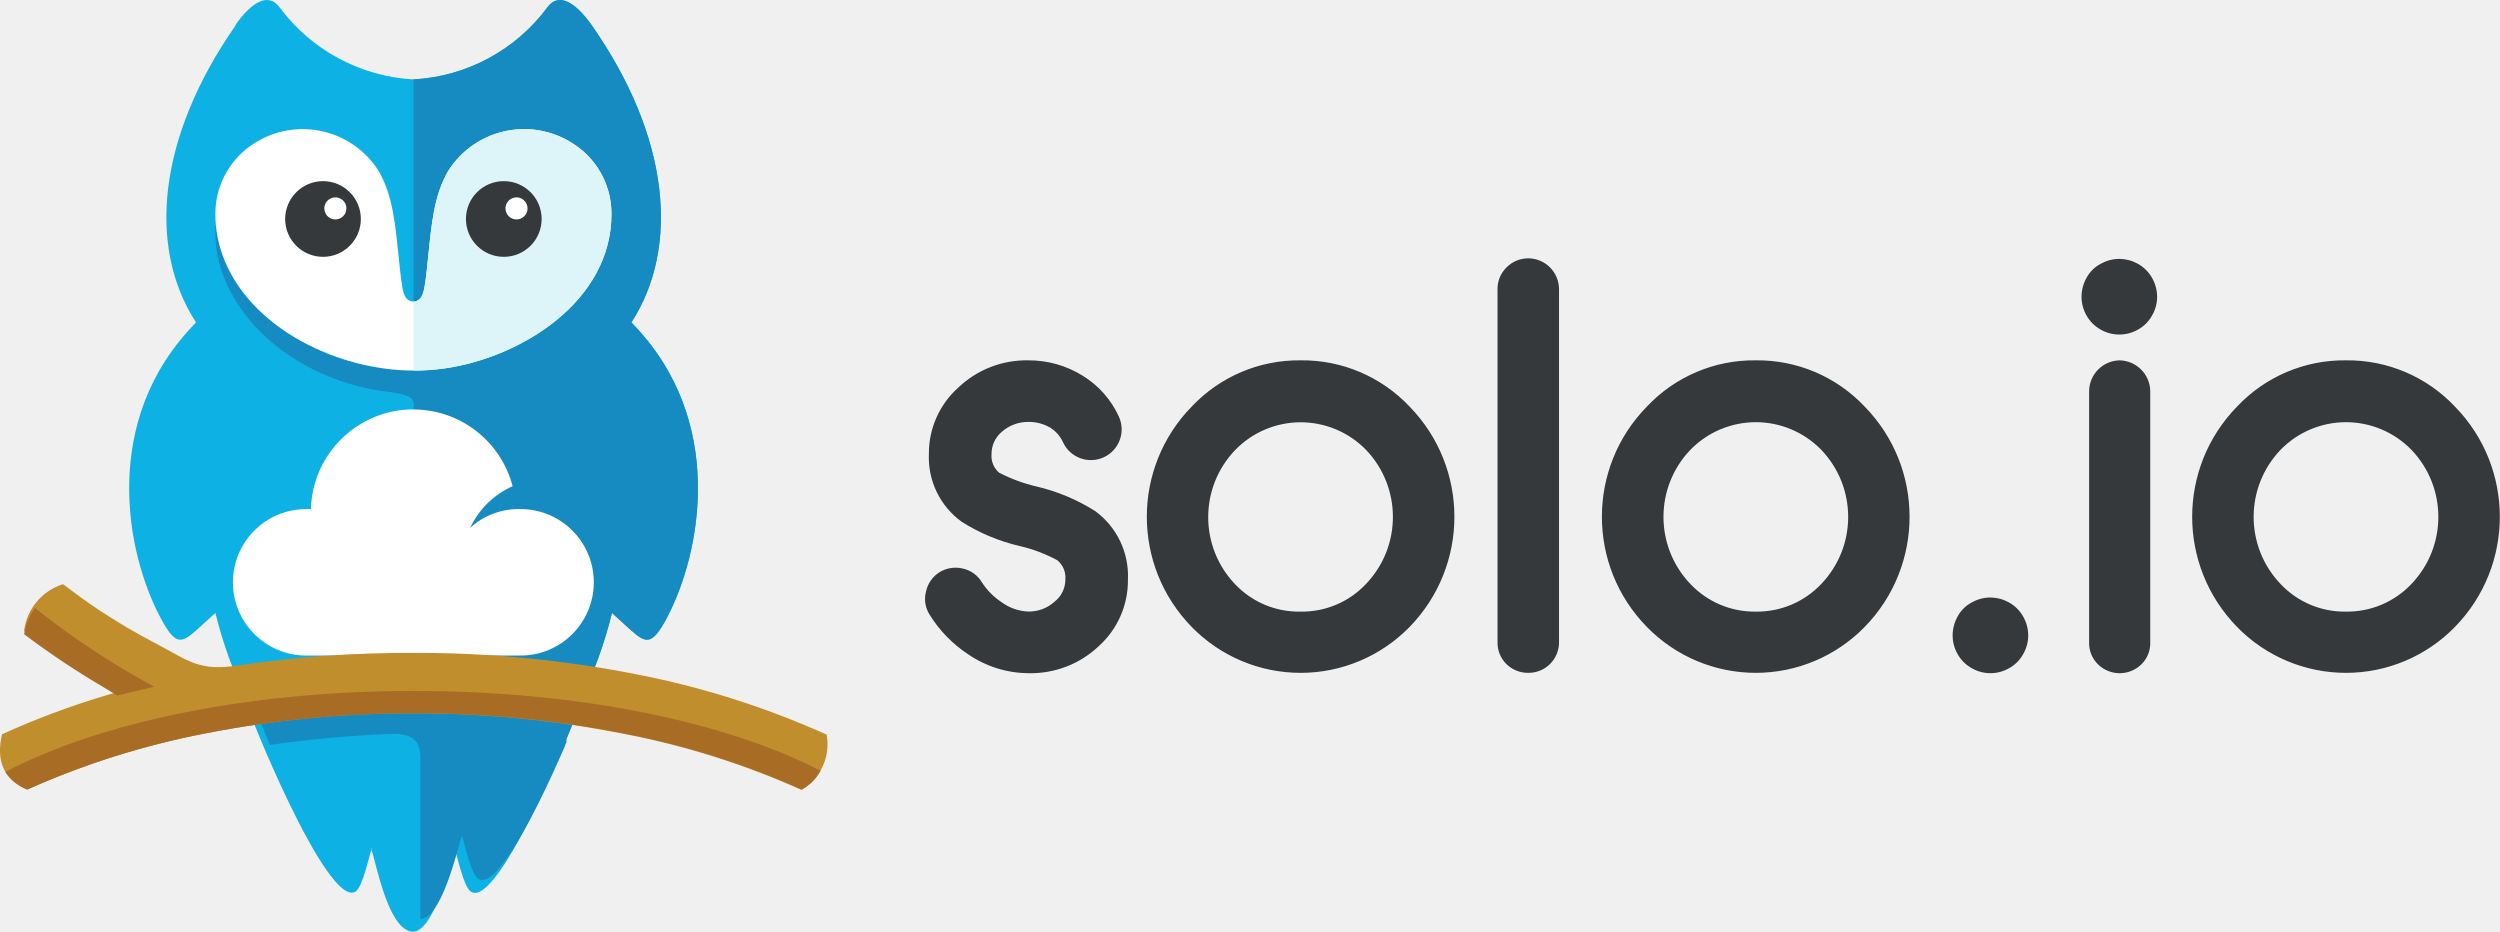
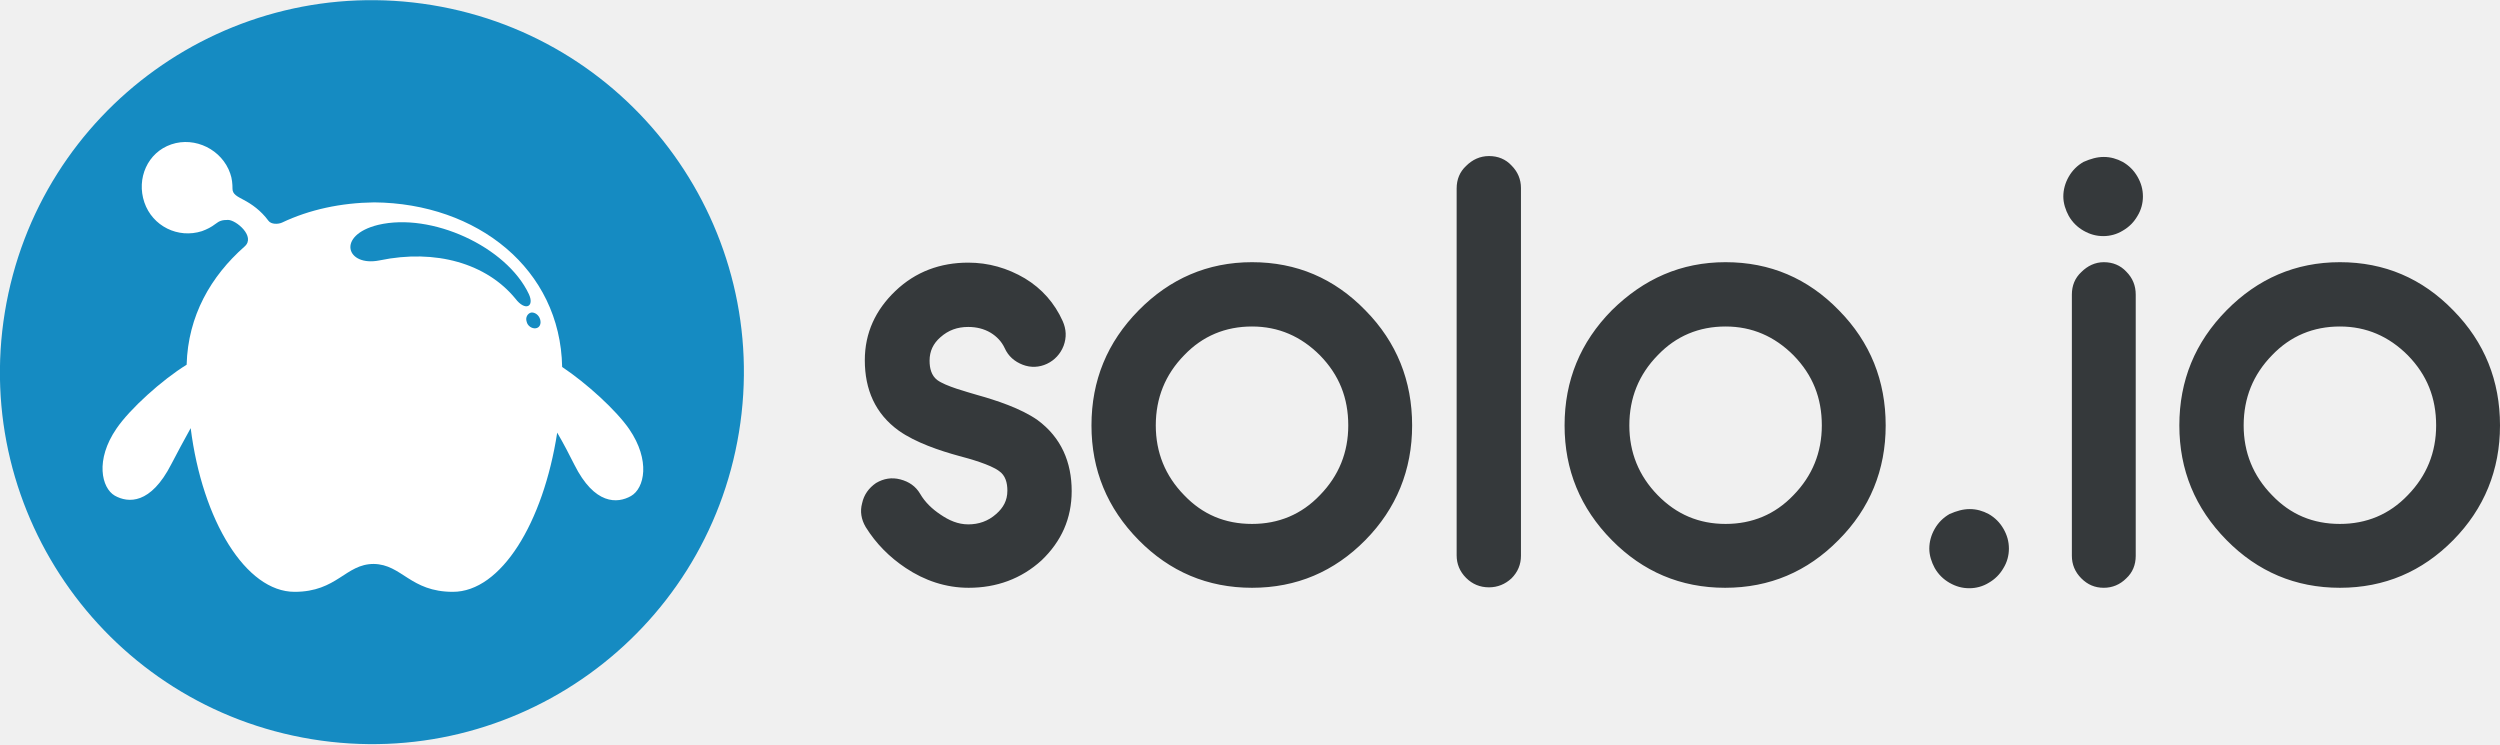
- <svg xmlns="http://www.w3.org/2000/svg" viewBox="0 0 283.35 105.58">
-   <defs>
-     <style>.cls-1,.cls-6{fill:#35393b;}.cls-2{fill:#0eb1e4;}.cls-2,.cls-3,.cls-4,.cls-5,.cls-6,.cls-7,.cls-8{fill-rule:evenodd;}.cls-3{fill:#158bc2;}.cls-4{fill:#fff;}.cls-5{fill:#ddf4f9;}.cls-7{fill:#c18e2e;}.cls-8{fill:#a96c25;}</style>
-   </defs>
-   <g id="Layer_2" data-name="Layer 2">
-     <g id="Layer_1-2" data-name="Layer 1">
-       <path class="cls-1" d="M265.89,69.32a10,10,0,0,0,7.41-3.12,11,11,0,0,0,0-15.23,10.35,10.35,0,0,0-14.81,0,11,11,0,0,0,0,15.23,9.94,9.94,0,0,0,7.4,3.12m-66.88,0a10,10,0,0,0,7.4-3.12,11,11,0,0,0,0-15.23,10.35,10.35,0,0,0-14.81,0,11,11,0,0,0,0,15.23A10,10,0,0,0,199,69.32Zm-51.6,0a9.94,9.94,0,0,0,7.4-3.12,11,11,0,0,0,0-15.23A10.34,10.34,0,0,0,140,51a11,11,0,0,0,0,15.23A9.94,9.94,0,0,0,147.41,69.32Zm78.19-1.6a4.37,4.37,0,0,1,2.08.55,4.15,4.15,0,0,1,1.62,1.6,4.36,4.36,0,0,1,.58,2.15,4.23,4.23,0,0,1-.57,2.11,4.08,4.08,0,0,1-1.59,1.6,4.25,4.25,0,0,1-4.25,0,4.17,4.17,0,0,1-1.6-1.6,4.32,4.32,0,0,1-.56-2.11,4.44,4.44,0,0,1,.56-2.14,3.89,3.89,0,0,1,1.63-1.61A4.3,4.3,0,0,1,225.6,67.72Zm40.29-26.88a16.7,16.7,0,0,1,12.34,5.23,17.87,17.87,0,0,1,0,25,17.25,17.25,0,0,1-24.67,0,17.87,17.87,0,0,1,0-25A16.68,16.68,0,0,1,265.89,40.84Zm-25.68,0a3.55,3.55,0,0,1,3.5,3.51V72.83a3.32,3.32,0,0,1-1,2.46,3.51,3.51,0,0,1-4.93,0,3.36,3.36,0,0,1-1-2.46V44.35a3.53,3.53,0,0,1,3.51-3.51Zm0-11.5a4.37,4.37,0,0,1,2.08.55,4.15,4.15,0,0,1,1.62,1.6,4.36,4.36,0,0,1,.58,2.15,4.23,4.23,0,0,1-.57,2.11,4.08,4.08,0,0,1-1.59,1.6,4.25,4.25,0,0,1-4.25,0,4.17,4.17,0,0,1-1.6-1.6,4.32,4.32,0,0,1-.56-2.11,4.44,4.44,0,0,1,.56-2.14,3.89,3.89,0,0,1,1.63-1.61A4.41,4.41,0,0,1,240.21,29.34ZM199,40.84a16.68,16.68,0,0,1,12.33,5.23,17.87,17.87,0,0,1,0,25,17.24,17.24,0,0,1-24.66,0,17.84,17.84,0,0,1,0-25A16.66,16.66,0,0,1,199,40.84ZM173.22,29.28a3.5,3.5,0,0,1,3.48,3.51v40a3.45,3.45,0,0,1-3.48,3.47,3.48,3.48,0,0,1-2.49-1,3.36,3.36,0,0,1-1-2.46v-40a3.37,3.37,0,0,1,1-2.47A3.42,3.42,0,0,1,173.22,29.28ZM147.41,40.84a16.7,16.7,0,0,1,12.34,5.23,17.89,17.89,0,0,1,0,25,17.25,17.25,0,0,1-24.67,0,17.87,17.87,0,0,1,0-25A16.68,16.68,0,0,1,147.41,40.84ZM116.57,76.3a12.22,12.22,0,0,1-6.88-2.17,14.43,14.43,0,0,1-4.33-4.47,3.28,3.28,0,0,1-.41-2.6,3.43,3.43,0,0,1,1.54-2.21,3.48,3.48,0,0,1,2.64-.41A3.36,3.36,0,0,1,111.29,66a7.59,7.59,0,0,0,2.23,2.25,5.43,5.43,0,0,0,3,1.06,4.32,4.32,0,0,0,3-1.11,3.19,3.19,0,0,0,1.23-2.53,2.54,2.54,0,0,0-.91-2.17,16.87,16.87,0,0,0-4.3-1.62A21.37,21.37,0,0,1,109,59.14a9,9,0,0,1-3.72-7.68,10,10,0,0,1,3.33-7.53,11.19,11.19,0,0,1,7.92-3.09,11.54,11.54,0,0,1,6.16,1.73,10.58,10.58,0,0,1,4.12,4.64,3.48,3.48,0,1,1-6.33,2.91A3.79,3.79,0,0,0,119,48.45a4.79,4.79,0,0,0-2.43-.63,4.48,4.48,0,0,0-3,1.1,3.26,3.26,0,0,0-1.19,2.54,2.51,2.51,0,0,0,.84,2.1,18.08,18.08,0,0,0,4.31,1.59,21.67,21.67,0,0,1,6.59,2.77,9.1,9.1,0,0,1,3.72,7.76,10,10,0,0,1-3.29,7.54A11.21,11.21,0,0,1,116.57,76.3Z" />
-       <path class="cls-2" d="M26.65,2.88c1.92-2.75,3.77-3.7,5-2.1A20.28,20.28,0,0,0,46.86,9,20.26,20.26,0,0,0,62.08.78c1.21-1.6,3.06-.65,5,2.1,8.83,12.64,10,25.11,4.48,33.67,10.9,11.07,7.87,26.22,4,33.52-1.69,3.14-2.34,2.9-4.2,1.22l-2-1.82a49.57,49.57,0,0,1-3.59,9.93c-2.26,4.77-7.21,5.58-7.49-.05H35.49c-.27,5.63-5.23,4.82-7.49.05a50.19,50.19,0,0,1-3.59-9.93l-2,1.82c-1.86,1.68-2.51,1.92-4.19-1.22-3.92-7.3-6.95-22.45,4-33.52-5.55-8.56-4.35-21,4.48-33.67" />
-       <path class="cls-3" d="M46.86,9A20.26,20.26,0,0,0,62.08.78c1.21-1.6,3.06-.65,5,2.1,8.83,12.64,10,25.11,4.48,33.67,10.9,11.07,7.87,26.22,4,33.52-1.69,3.14-2.34,2.9-4.2,1.22l-2-1.82a49.57,49.57,0,0,1-3.59,9.93c-2.26,4.77-7.21,5.58-7.49-.05H46.86V46.55c0-1,.59-1.72-2.94-2.15-8.31-1-16.09-6.13-18.71-13.43a13.62,13.62,0,0,1-.8-4.6,9.41,9.41,0,0,1,3.91-7.71c4.59-3.39,11.6-2.24,14.57,2.75,1.68,2.84,1.92,6.34,2.27,9.54.13,1.18.23,2.44.43,3.62.1.55.25,1.32.81,1.58.31.15.11.1.46.1Z" />
-       <path class="cls-2" d="M42.15,96.15c-.26.57-1,4.33-1.85,4.9-3.17,2-12.38-20.61-13-23.13a245.14,245.14,0,0,1,39.08,0c-.59,2.48-9.78,25.21-13,23.15-.88-.57-1.6-4.33-1.85-4.9-.47,1.38-2.4,10-5,9.4s-3.87-7.62-4.46-9.4" />
-       <path class="cls-3" d="M46.86,77.13c7,0,14,.25,19.54.77a58.72,58.72,0,0,1-2.2,5.86v0h0l0,0v0l0,0,0,0v0l0,0,0,.07,0,0v0l0,0,0,0v0l0,0v0l0,0,0,0v0l0,0,0,0,0,.08,0,0v0l0,0h0v.07l0,0,0,.07,0,0,0,.08,0,0,0,0,0,0v0l0,0h0l0,0,0,0v0l-.16.36v0h0l0,0v.05l-.07.16,0,0-.07.17,0,0c-3.14,7.19-7.65,16.06-9.7,14.74-.88-.57-1.6-4.33-1.85-4.9-.45,1.34-2.28,9.45-4.71,9.43V86c0-1.23-.15-2.91-3.16-2.83a135,135,0,0,0-13.89,1.26c-.39-.89-1.08-2.69-1.42-3.5a157.84,157.84,0,0,1,18.44-1h0Z" />
-       <path class="cls-4" d="M46.86,42a25.24,25.24,0,0,0,3.58-.25C59.17,40.48,69.3,34.1,69.3,24.29a9.38,9.38,0,0,0-3.91-7.71,10.18,10.18,0,0,0-14.57,2.76c-1.68,2.83-1.92,6.33-2.27,9.53-.13,1.18-.22,2.44-.43,3.62-.1.55-.25,1.32-.81,1.58-.31.15-.11.1-.45.1s-.15,0-.46-.1c-.56-.26-.71-1-.81-1.58-.2-1.18-.3-2.44-.43-3.62-.35-3.2-.59-6.7-2.27-9.53a10.18,10.18,0,0,0-14.57-2.76,9.41,9.41,0,0,0-3.91,7.71,13.62,13.62,0,0,0,.8,4.6C28.22,37.26,38.4,42,46.86,42" />
-       <path class="cls-5" d="M46.86,42a25.24,25.24,0,0,0,3.58-.25C59.17,40.48,69.3,34.1,69.3,24.29a9.38,9.38,0,0,0-3.91-7.71,10.18,10.18,0,0,0-14.57,2.76c-1.68,2.83-1.92,6.33-2.27,9.53-.13,1.18-.22,2.44-.43,3.62-.1.55-.25,1.32-.81,1.58-.31.15-.11.1-.45.1Z" />
-       <path class="cls-6" d="M36.61,20.53a4.29,4.29,0,1,1-4.29,4.29,4.3,4.3,0,0,1,4.29-4.29m20.49,0a4.29,4.29,0,1,1-4.29,4.29A4.29,4.29,0,0,1,57.1,20.53Z" />
-       <path class="cls-4" d="M38,22.37a1.25,1.25,0,1,1-1.24,1.25A1.25,1.25,0,0,1,38,22.37" />
-       <path class="cls-4" d="M58.53,22.37a1.25,1.25,0,1,1-1.24,1.25,1.25,1.25,0,0,1,1.24-1.25" />
-       <path class="cls-4" d="M46.86,46.4A11.62,11.62,0,0,0,35.24,57.7H34.7a8.3,8.3,0,1,0,0,16.6H59a8.3,8.3,0,1,0,0-16.6,8.13,8.13,0,0,0-5.71,2.12,9.6,9.6,0,0,1,4.81-4.71,11.62,11.62,0,0,0-11.25-8.7" />
-       <path class="cls-7" d="M2.73,71.51a6.36,6.36,0,0,1,4.41-5.3c1.33,1,2.67,2,4.05,2.91A70.75,70.75,0,0,0,17.79,73c3.67,1.95,4.82,3.1,9.2,2.42A130.86,130.86,0,0,1,47,74a127.93,127.93,0,0,1,25,2.4,98.25,98.25,0,0,1,21.69,6.86,6,6,0,0,1-2.85,6.27,91,91,0,0,0-20.19-6.36A121.22,121.22,0,0,0,47,80.85,121.3,121.3,0,0,0,23.3,83.12,91.84,91.84,0,0,0,3.09,89.49C.29,88.27-.44,86.12.23,83.22a92,92,0,0,1,11.53-4.33l1.52-.46-1.36-.8a94,94,0,0,1-9.19-6.12" />
-       <path class="cls-8" d="M2.73,71.91a7,7,0,0,1,1.23-3,91.71,91.71,0,0,0,13.51,8.92l-4.19,1L11.92,78a94,94,0,0,1-9.19-6.12" />
-       <path class="cls-8" d="M93,87.36a5.09,5.09,0,0,1-2.14,2.12,91,91,0,0,0-20.19-6.36A121.22,121.22,0,0,0,47,80.85,121.3,121.3,0,0,0,23.3,83.12,91.84,91.84,0,0,0,3.09,89.49a5.08,5.08,0,0,1-2.49-2c10.64-5.58,27.4-9.18,46.26-9.18S82.3,81.84,93,87.36" />
+ <svg xmlns="http://www.w3.org/2000/svg" version="1.1" id="Layer_1" x="0px" y="0px" viewBox="0 0 555.9 165.5" style="enable-background:new 0 0 555.9 165.5;" xml:space="preserve">
+   <style type="text/css">
+ 	.st0{fill:#FFFFFF;}
+ 	.st1{fill-rule:evenodd;clip-rule:evenodd;fill:#158BC2;}
+ 	.st2{fill-rule:evenodd;clip-rule:evenodd;fill:#FFFFFF;}
+ 	.st3{fill:#35393B;}
+ 	.st4{fill-rule:evenodd;clip-rule:evenodd;fill:#35393B;}
+ 	.st5{fill:none;}
+ </style>
+   <g>
+     <path class="st3" d="M467.8,34.9c1.5,0,2.9,0.4,4.2,1.1c1.4,0.8,2.5,1.9,3.3,3.3c0.8,1.4,1.2,2.8,1.2,4.4c0,1.5-0.4,3-1.2,4.3   c-0.8,1.4-1.9,2.5-3.3,3.3c-1.3,0.8-2.8,1.2-4.3,1.2c-1.6,0-3-0.4-4.4-1.2c-1.4-0.8-2.5-1.9-3.3-3.3c-0.7-1.3-1.2-2.8-1.2-4.3   c0-1.5,0.4-3,1.2-4.4c0.8-1.4,1.9-2.5,3.3-3.3C464.9,35.3,466.3,34.9,467.8,34.9z M520.3,116.5c5.9,0,11-2.1,15.1-6.4   c4.2-4.3,6.3-9.5,6.3-15.5c0-6.1-2-11.2-6.3-15.6c-4.2-4.2-9.2-6.4-15.1-6.4c-5.9,0-11,2.1-15.1,6.4c-4.2,4.3-6.3,9.5-6.3,15.6   c0,6,2.1,11.2,6.3,15.5C509.3,114.4,514.3,116.5,520.3,116.5 M383.7,116.5c5.9,0,11-2.1,15.1-6.4c4.2-4.3,6.3-9.5,6.3-15.5   c0-6.1-2-11.2-6.3-15.6c-4.2-4.2-9.2-6.4-15.1-6.4c-5.9,0-11,2.1-15.1,6.4c-4.2,4.3-6.3,9.5-6.3,15.6c0,6,2.1,11.2,6.3,15.5   C372.8,114.4,377.8,116.5,383.7,116.5z M278.4,116.5c5.9,0,11-2.1,15.1-6.4c4.2-4.3,6.3-9.5,6.3-15.5c0-6.1-2-11.2-6.3-15.6   c-4.2-4.2-9.2-6.4-15.1-6.4c-5.9,0-11,2.1-15.1,6.4c-4.2,4.3-6.3,9.5-6.3,15.6c0,6,2.1,11.2,6.3,15.5   C267.4,114.4,272.4,116.5,278.4,116.5z M438,113.2c1.5,0,2.9,0.4,4.2,1.1c1.4,0.8,2.5,1.9,3.3,3.3c0.8,1.4,1.2,2.8,1.2,4.4   c0,1.5-0.4,3-1.2,4.3c-0.8,1.4-1.9,2.5-3.3,3.3c-1.3,0.8-2.8,1.2-4.3,1.2c-1.6,0-3-0.4-4.4-1.2c-1.4-0.8-2.5-1.9-3.3-3.3   c-0.7-1.3-1.2-2.8-1.2-4.3c0-1.5,0.4-3,1.2-4.4c0.8-1.4,1.9-2.5,3.3-3.3C435.1,113.6,436.5,113.2,438,113.2z M520.3,58.3   c9.9,0,18.3,3.6,25.2,10.7c7,7.1,10.4,15.7,10.4,25.6c0,9.9-3.5,18.5-10.4,25.5c-6.9,7-15.3,10.6-25.2,10.6   c-9.9,0-18.3-3.6-25.2-10.6c-7-7.1-10.5-15.6-10.5-25.5c0-10,3.5-18.5,10.5-25.6C502,62,510.4,58.3,520.3,58.3z M467.8,58.3   c2,0,3.7,0.7,5,2.1c1.4,1.4,2.1,3.1,2.1,5.1v58.1c0,2-0.7,3.7-2.1,5c-1.4,1.4-3.1,2.1-5,2.1c-2,0-3.6-0.7-5-2.1   c-1.4-1.4-2.1-3.1-2.1-5V65.5c0-2,0.7-3.7,2.1-5C464.2,59.1,465.9,58.3,467.8,58.3z M383.7,58.3c9.9,0,18.3,3.6,25.2,10.7   c7,7.1,10.4,15.7,10.4,25.6c0,9.9-3.5,18.5-10.5,25.5c-6.9,7-15.3,10.6-25.2,10.6c-9.9,0-18.3-3.6-25.2-10.6   c-7-7.1-10.5-15.6-10.5-25.5c0-10,3.5-18.5,10.5-25.6C365.5,62,373.8,58.3,383.7,58.3z M278.4,58.3c9.9,0,18.3,3.6,25.2,10.7   c7,7.1,10.4,15.7,10.4,25.6c0,9.9-3.5,18.5-10.4,25.5c-6.9,7-15.3,10.6-25.2,10.6c-9.9,0-18.3-3.6-25.2-10.6   c-7-7.1-10.5-15.6-10.5-25.5c0-10,3.5-18.5,10.5-25.6C260.1,62,268.5,58.3,278.4,58.3z M331.1,34.7c2,0,3.7,0.7,5,2.1   c1.4,1.4,2.1,3.1,2.1,5v81.8c0,1.9-0.7,3.6-2.1,5c-1.4,1.3-3.1,2-5,2c-2,0-3.7-0.7-5.1-2.1c-1.4-1.4-2.1-3.1-2.1-5V41.9   c0-2,0.7-3.7,2.1-5C327.4,35.5,329.1,34.7,331.1,34.7z M215.4,130.7c-5.1,0-9.8-1.6-14-4.4c-3.6-2.4-6.6-5.4-8.9-9.1   c-1-1.7-1.3-3.5-0.8-5.3c0.4-1.9,1.5-3.4,3.1-4.5c1.7-1,3.5-1.3,5.4-0.8c1.9,0.5,3.4,1.5,4.4,3.2c1.1,1.9,2.7,3.4,4.5,4.6   c1.9,1.3,3.9,2.2,6.2,2.2c2.3,0,4.4-0.7,6.2-2.3c1.6-1.4,2.5-3,2.5-5.2c0-1.7-0.4-3.4-1.9-4.4c-1.9-1.4-6.5-2.7-8.8-3.3   c-4.4-1.2-9.7-3-13.4-5.6c-5.3-3.8-7.6-9.2-7.6-15.7c0-6.1,2.4-11.2,6.8-15.4c4.5-4.3,10-6.3,16.2-6.3c4.5,0,8.7,1.2,12.6,3.5   c3.8,2.3,6.6,5.5,8.4,9.5c0.8,1.8,0.9,3.6,0.2,5.5c-0.7,1.8-2,3.2-3.7,4c-1.7,0.8-3.6,0.9-5.4,0.2c-1.8-0.7-3.2-1.9-4-3.7   c-0.7-1.5-1.8-2.6-3.1-3.4c-1.5-0.9-3.2-1.3-5-1.3c-2.4,0-4.4,0.7-6.2,2.3c-1.6,1.4-2.4,3.1-2.4,5.2c0,1.7,0.4,3.3,1.7,4.3   c1.9,1.4,6.5,2.6,8.8,3.3c4.3,1.2,9.8,3,13.5,5.6c5.3,3.9,7.6,9.4,7.6,15.8c0,6.1-2.3,11.2-6.7,15.4   C227.1,128.7,221.6,130.7,215.4,130.7z" />
+     <g>
+       <ellipse transform="matrix(0.1616 -0.9869 0.9869 0.1616 -12.2817 151.0041)" class="st1" cx="82.7" cy="82.7" rx="82.7" ry="82.7" />
+       <g>
+         <path class="st2" d="M65.5,131.6c9.5,0,11.3-6.2,17.6-6.2c6.3,0.1,8.1,6.2,17.6,6.2c10.7,0,20.1-15.3,23.2-35.4     c1.4,2.4,2.7,4.9,3.8,7.1c4.5,9,9.6,8.7,12.6,7c3-1.7,4.4-7.9-0.4-14.9c-2.9-4.2-9.5-10.2-14.9-13.8     c-0.4-21.8-18.9-36.4-41.8-36.6c-7.4,0.1-14.4,1.6-20.5,4.5c-0.9,0.4-2.4,0.4-3-0.4c-1.7-2.3-3.7-3.7-5.6-4.7     c-1.3-0.7-2.4-1.2-2.4-2.4c0-1.1-0.1-2.3-0.5-3.4c-1.8-5.3-7.8-8.3-13.1-6.5c-5.3,1.8-7.8,7.6-6,12.9c1.8,5.3,7.5,8.1,12.8,6.4     c1.1-0.4,2.1-0.9,3-1.6c0.9-0.7,1.5-0.9,2.8-0.9c1.8,0,6.2,3.7,3.7,5.9c-7.5,6.6-12.6,15.4-12.9,26.3     c-5.5,3.4-12.6,9.8-15.6,14.2c-4.8,7-3.3,13.2-0.4,14.9c3,1.7,8,2,12.6-7c1.3-2.5,2.8-5.3,4.3-8C45,115.8,54.7,131.6,65.5,131.6" />
+       </g>
+       <path class="st1" d="M118.1,69.5c0.8-0.1,1.7,0.5,2,1.5c0.3,1-0.1,1.9-1,2c-0.8,0.1-1.8-0.5-2-1.5    C116.8,70.6,117.3,69.7,118.1,69.5 M84.4,57.9c-7.4,1.5-9.7-5.6-0.3-7.9c11.8-2.8,28.5,4.8,33.5,15.4c1.3,2.8-0.8,3.9-3,1    C108.2,58.6,96.9,55.3,84.4,57.9z" />
    </g>
  </g>
</svg>
